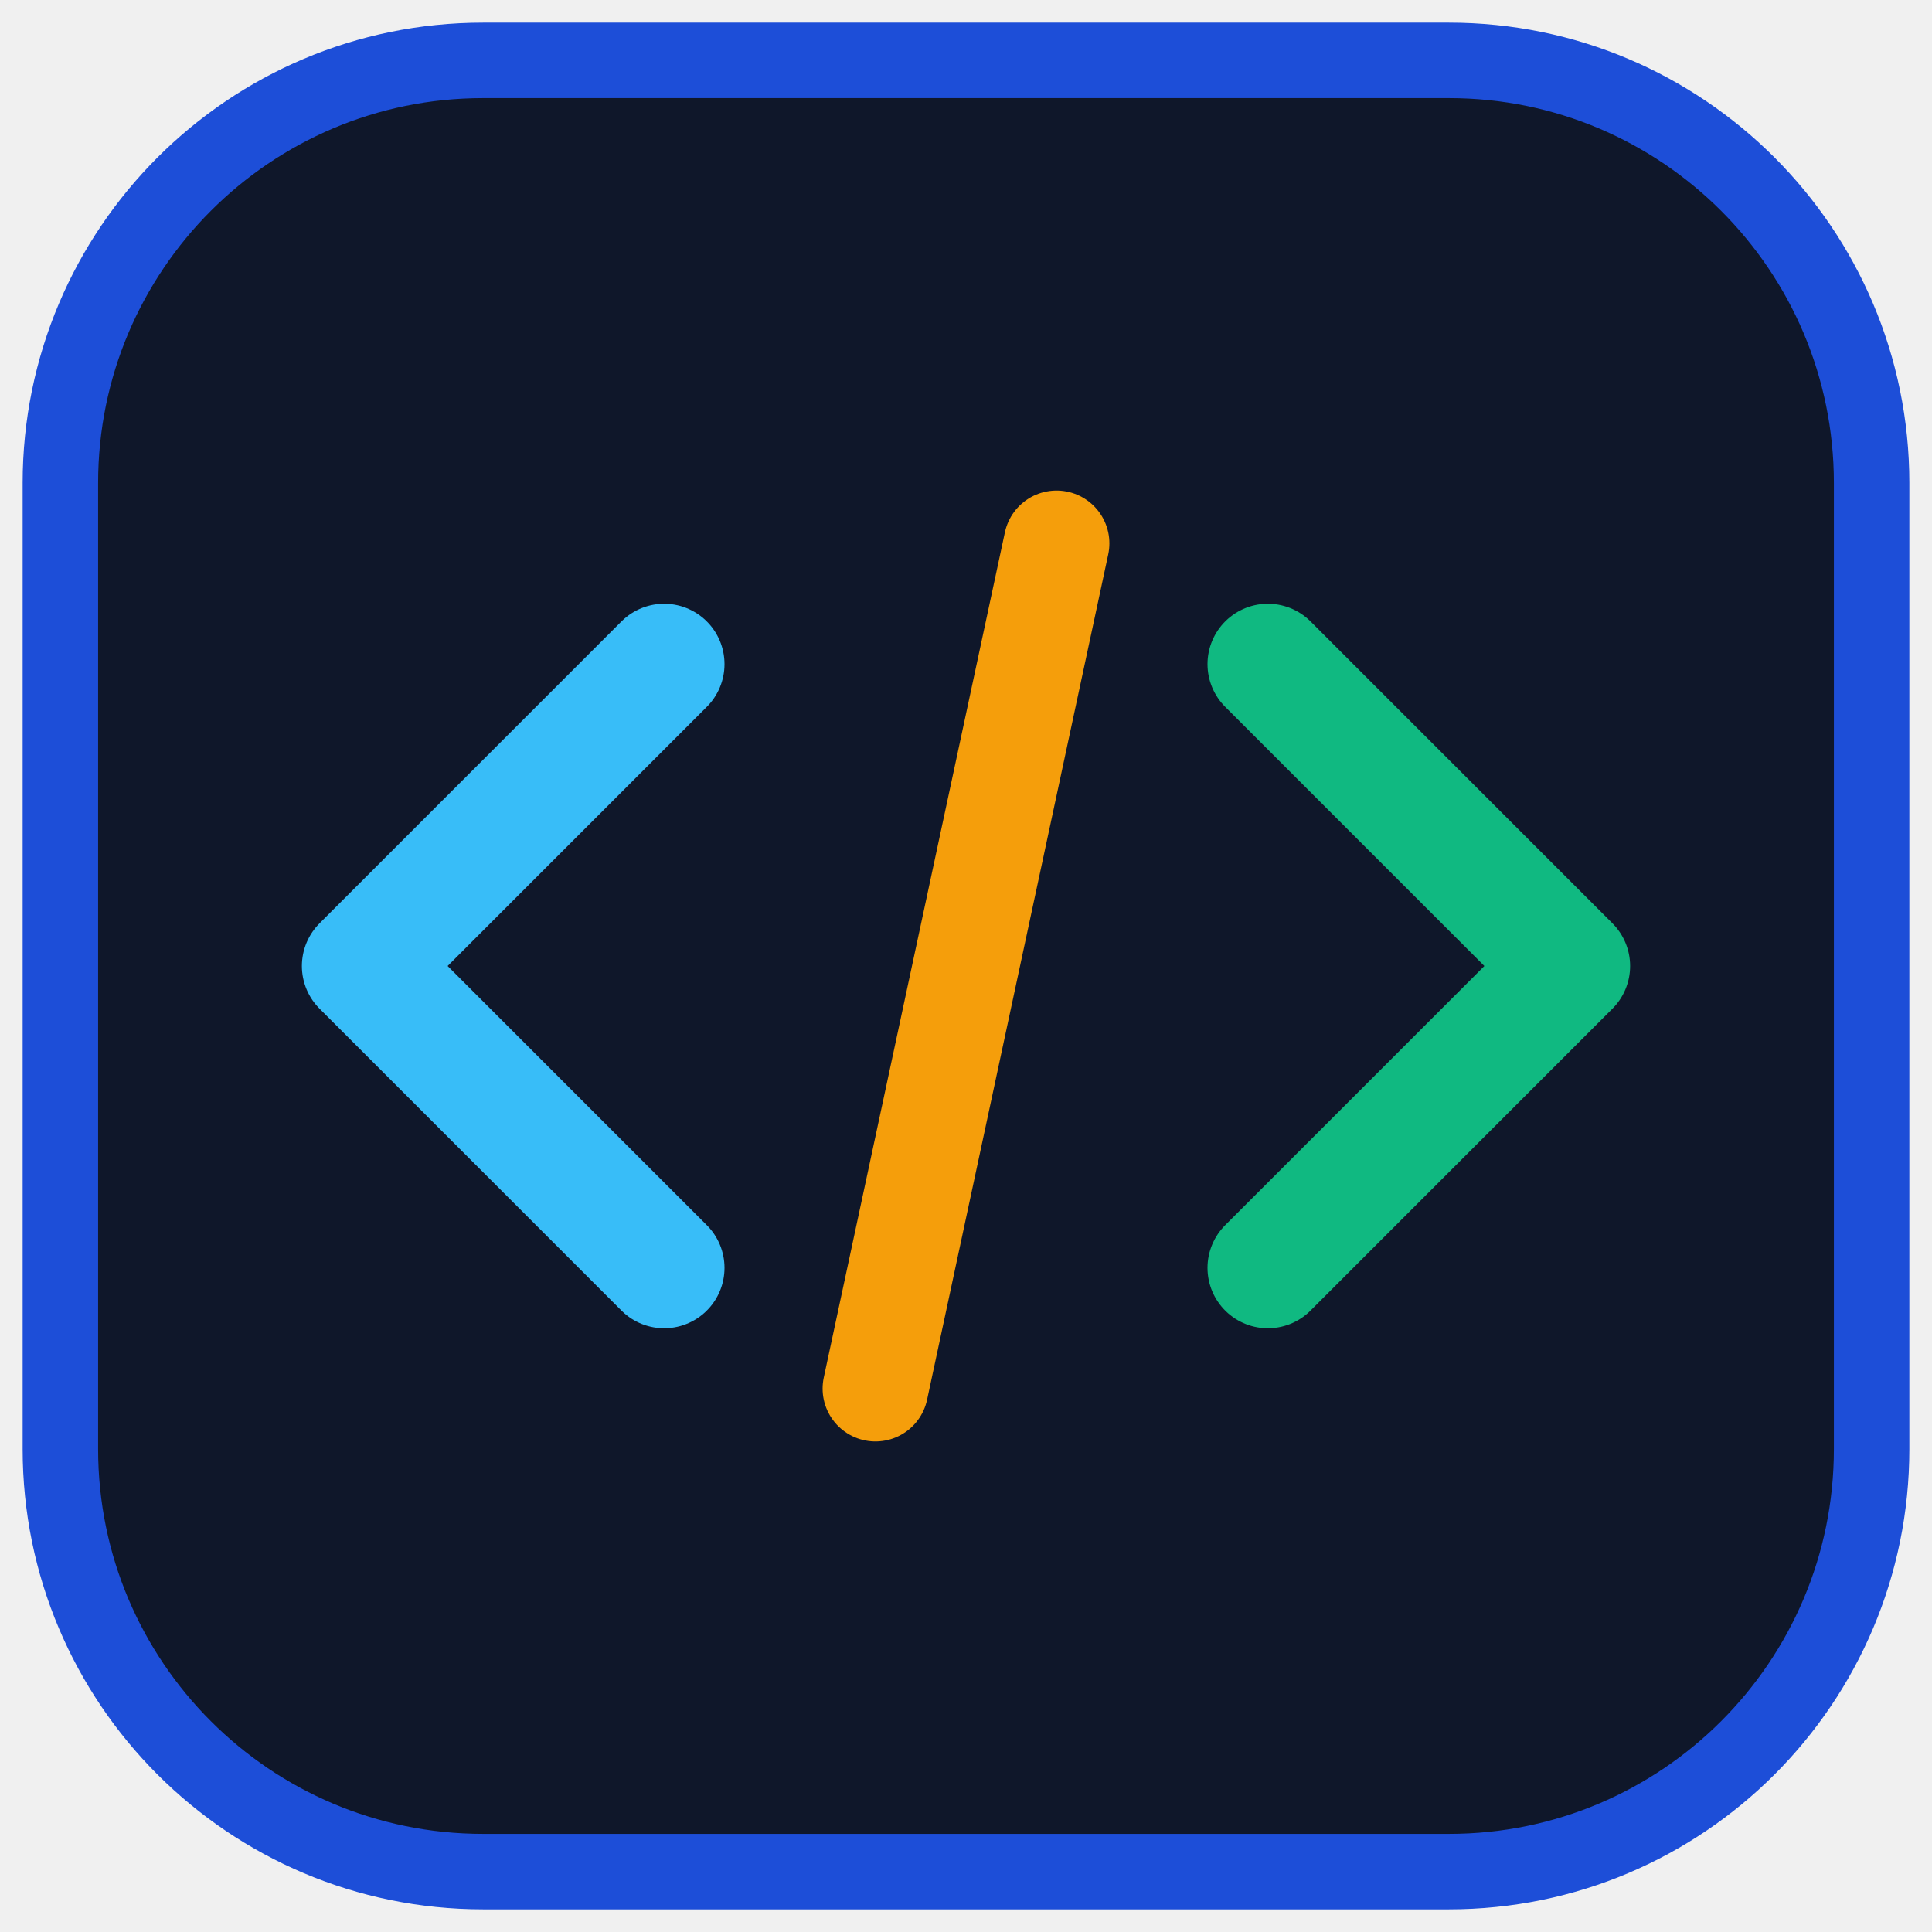
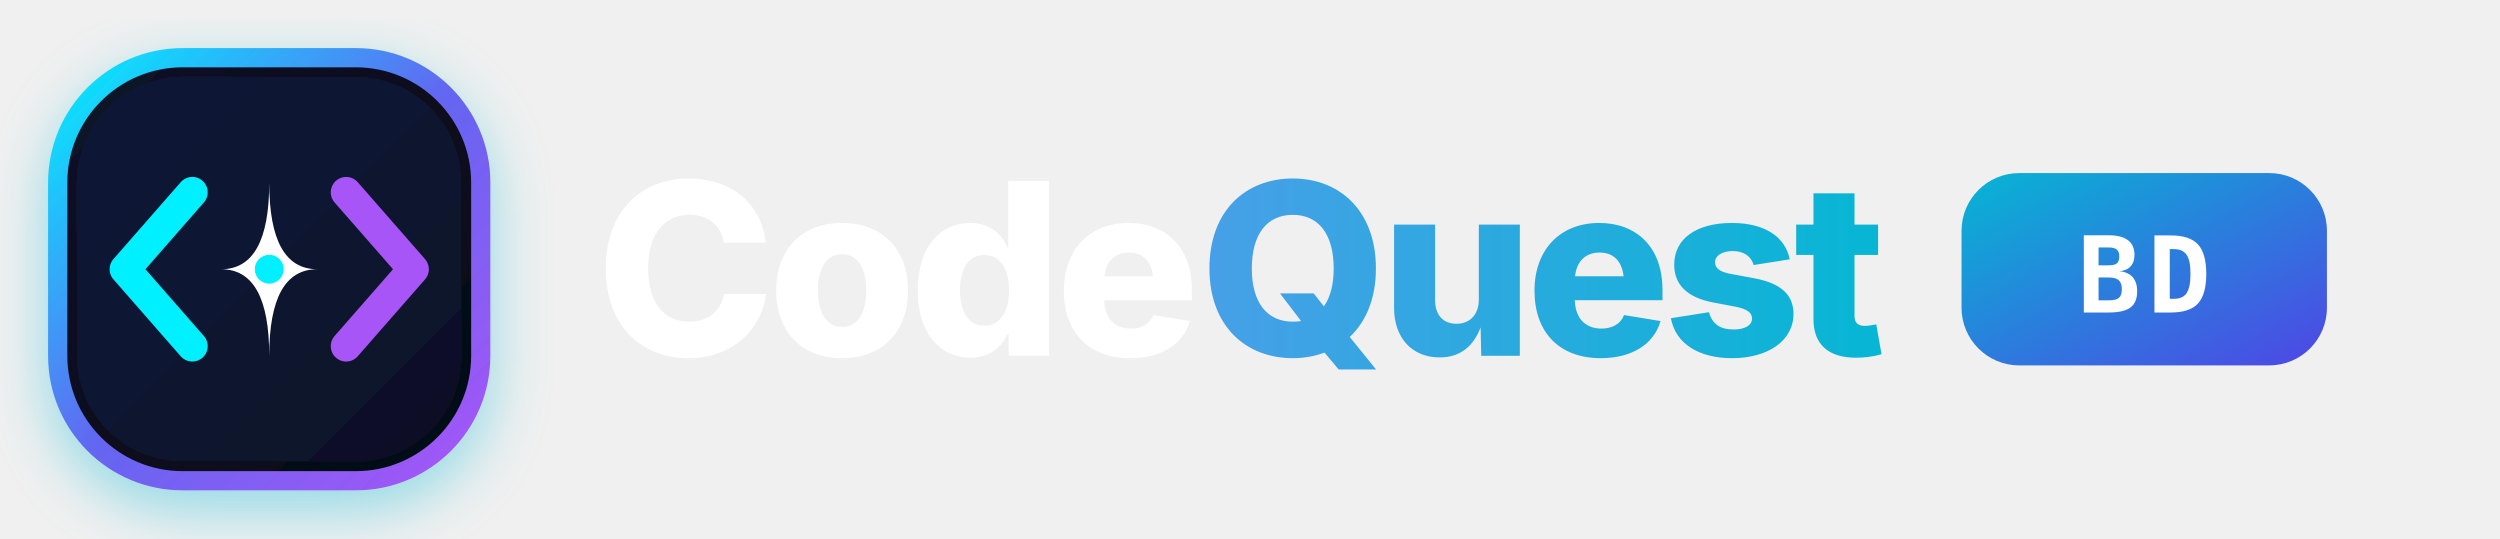
- <svg xmlns="http://www.w3.org/2000/svg" viewBox="0 0 64 64" width="64" height="64">
-   <rect x="2" y="2" width="60" height="60" rx="14" fill="#0F172A" stroke="#1D4ED8" stroke-width="2.5" />
-   <path d="M22 22 L12 32 L22 42" fill="none" stroke="#38BDF8" stroke-width="4" stroke-linecap="round" stroke-linejoin="round" />
-   <path d="M42 22 L52 32 L42 42" fill="none" stroke="#10B981" stroke-width="4" stroke-linecap="round" stroke-linejoin="round" />
-   <line x1="35" y1="18" x2="29" y2="46" stroke="#F59E0B" stroke-width="3.5" stroke-linecap="round" />
+ <svg xmlns="http://www.w3.org/2000/svg" viewBox="0 0 260 56" width="260" height="56" fill="none">
+   <defs>
+     <linearGradient id="emblemBorder" x1="0%" y1="0%" x2="100%" y2="100%">
+       <stop offset="0%" stop-color="#00f0ff" />
+       <stop offset="50%" stop-color="#6366f1" />
+       <stop offset="100%" stop-color="#a855f7" />
+     </linearGradient>
+     <linearGradient id="emblemBg" x1="0%" y1="0%" x2="100%" y2="100%">
+       <stop offset="0%" stop-color="#0b1329" />
+       <stop offset="100%" stop-color="#050814" />
+     </linearGradient>
+     <linearGradient id="questGrad" x1="0%" y1="0%" x2="100%" y2="0%">
+       <stop offset="0%" stop-color="#818cf8" />
+       <stop offset="100%" stop-color="#06b6d4" />
+     </linearGradient>
+     <linearGradient id="bdGrad" x1="0%" y1="0%" x2="100%" y2="100%">
+       <stop offset="0%" stop-color="#06b6d4" />
+       <stop offset="100%" stop-color="#4f46e5" />
+     </linearGradient>
+     <filter id="glow" x="-20%" y="-20%" width="140%" height="140%">
+       <feDropShadow dx="0" dy="2" stdDeviation="3" flood-color="#06b6d4" flood-opacity="0.4" />
+     </filter>
+   </defs>
+   <g filter="url(#glow)">
+     <rect x="6" y="6" width="44" height="44" rx="13" fill="url(#emblemBg)" stroke="url(#emblemBorder)" stroke-width="2" />
+     <rect x="8" y="8" width="40" height="40" rx="11" fill="#6366f1" fill-opacity="0.08" />
+   </g>
+   <path d="M 20 20 L 13 28 L 20 36" stroke="#00f0ff" stroke-width="3.2" stroke-linecap="round" stroke-linejoin="round" />
+   <path d="M 28 19 Q 28 28 23 28 Q 28 28 28 37 Q 28 28 33 28 Q 28 28 28 19 Z" fill="#ffffff" />
+   <circle cx="28" cy="28" r="1.5" fill="#00f0ff" />
+   <path d="M 36 20 L 43 28 L 36 36" stroke="#a855f7" stroke-width="3.2" stroke-linecap="round" stroke-linejoin="round" />
+   <text x="62" y="37" font-family="'Plus Jakarta Sans', system-ui, -apple-system, sans-serif" font-size="25" font-weight="800" fill="#ffffff" letter-spacing="-0.03em">
+     Code<tspan fill="url(#questGrad)">Quest</tspan>
+   </text>
+   <g transform="translate(204, 18)">
+     <rect x="0" y="0" width="38" height="20" rx="6" fill="url(#bdGrad)" />
+     <text x="19" y="14.5" font-family="'JetBrains Mono', monospace" font-size="11" font-weight="900" fill="#ffffff" text-anchor="middle" letter-spacing="0.06em">BD</text>
+   </g>
</svg>
